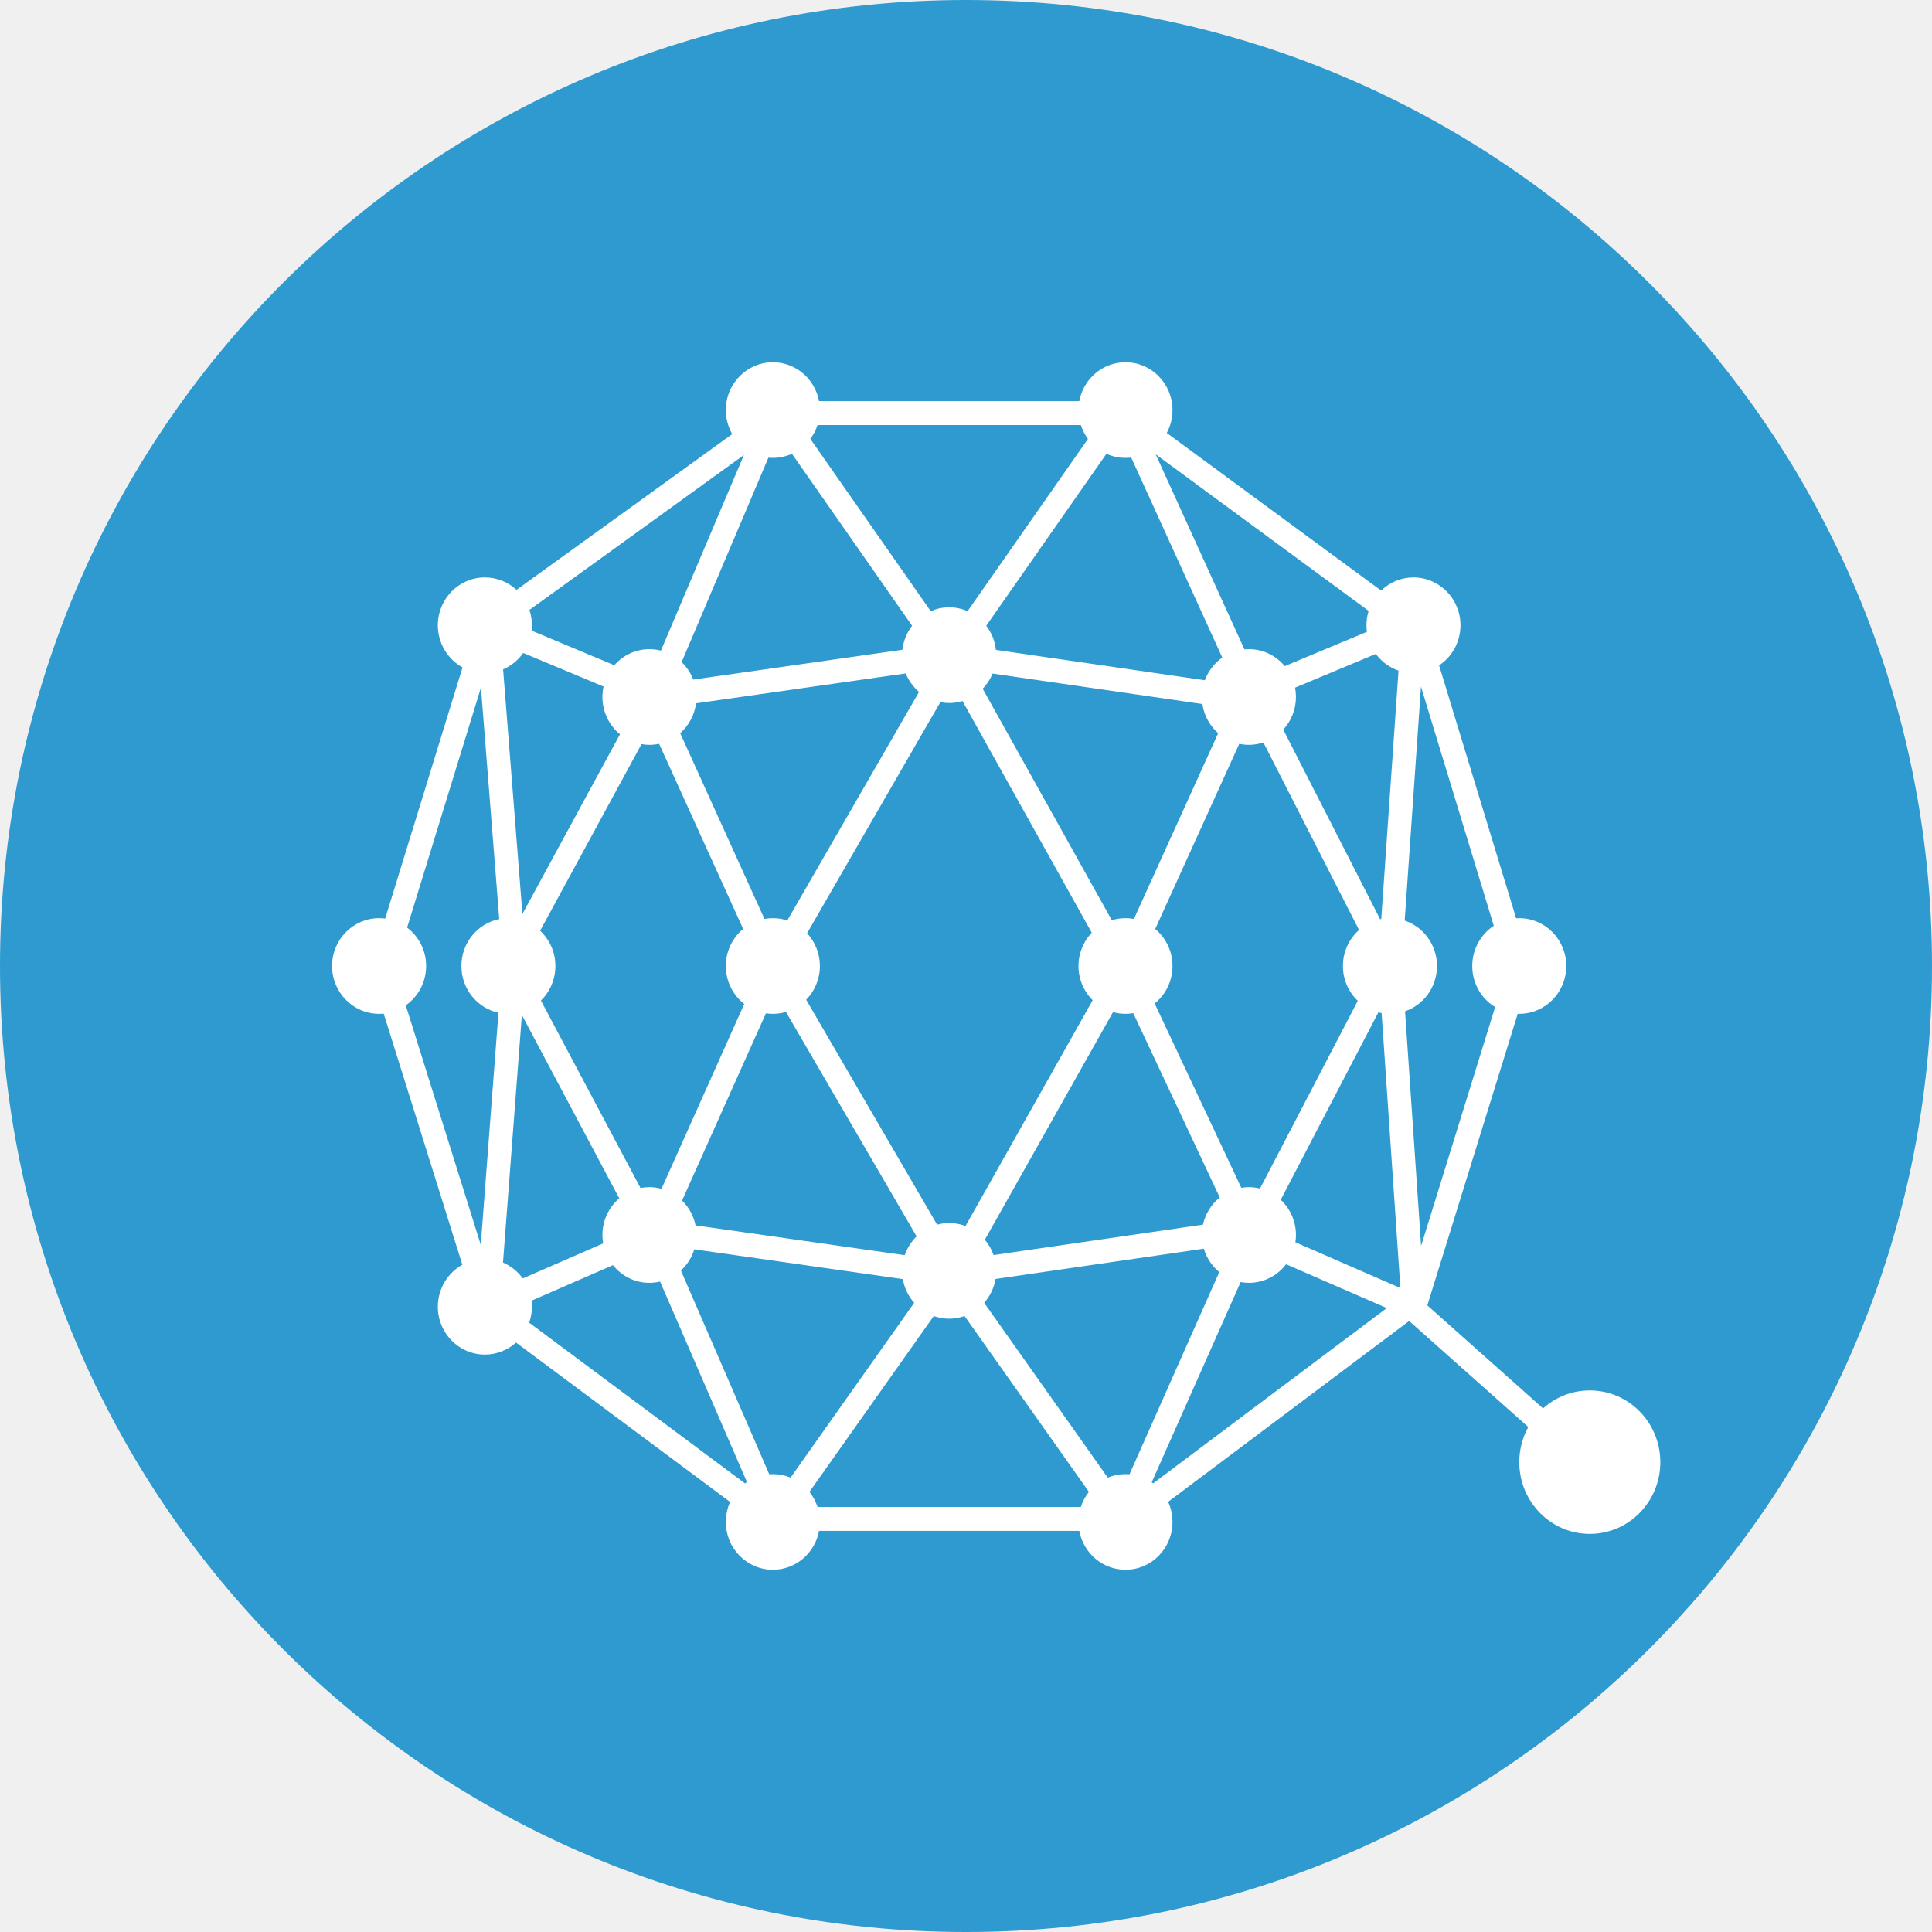
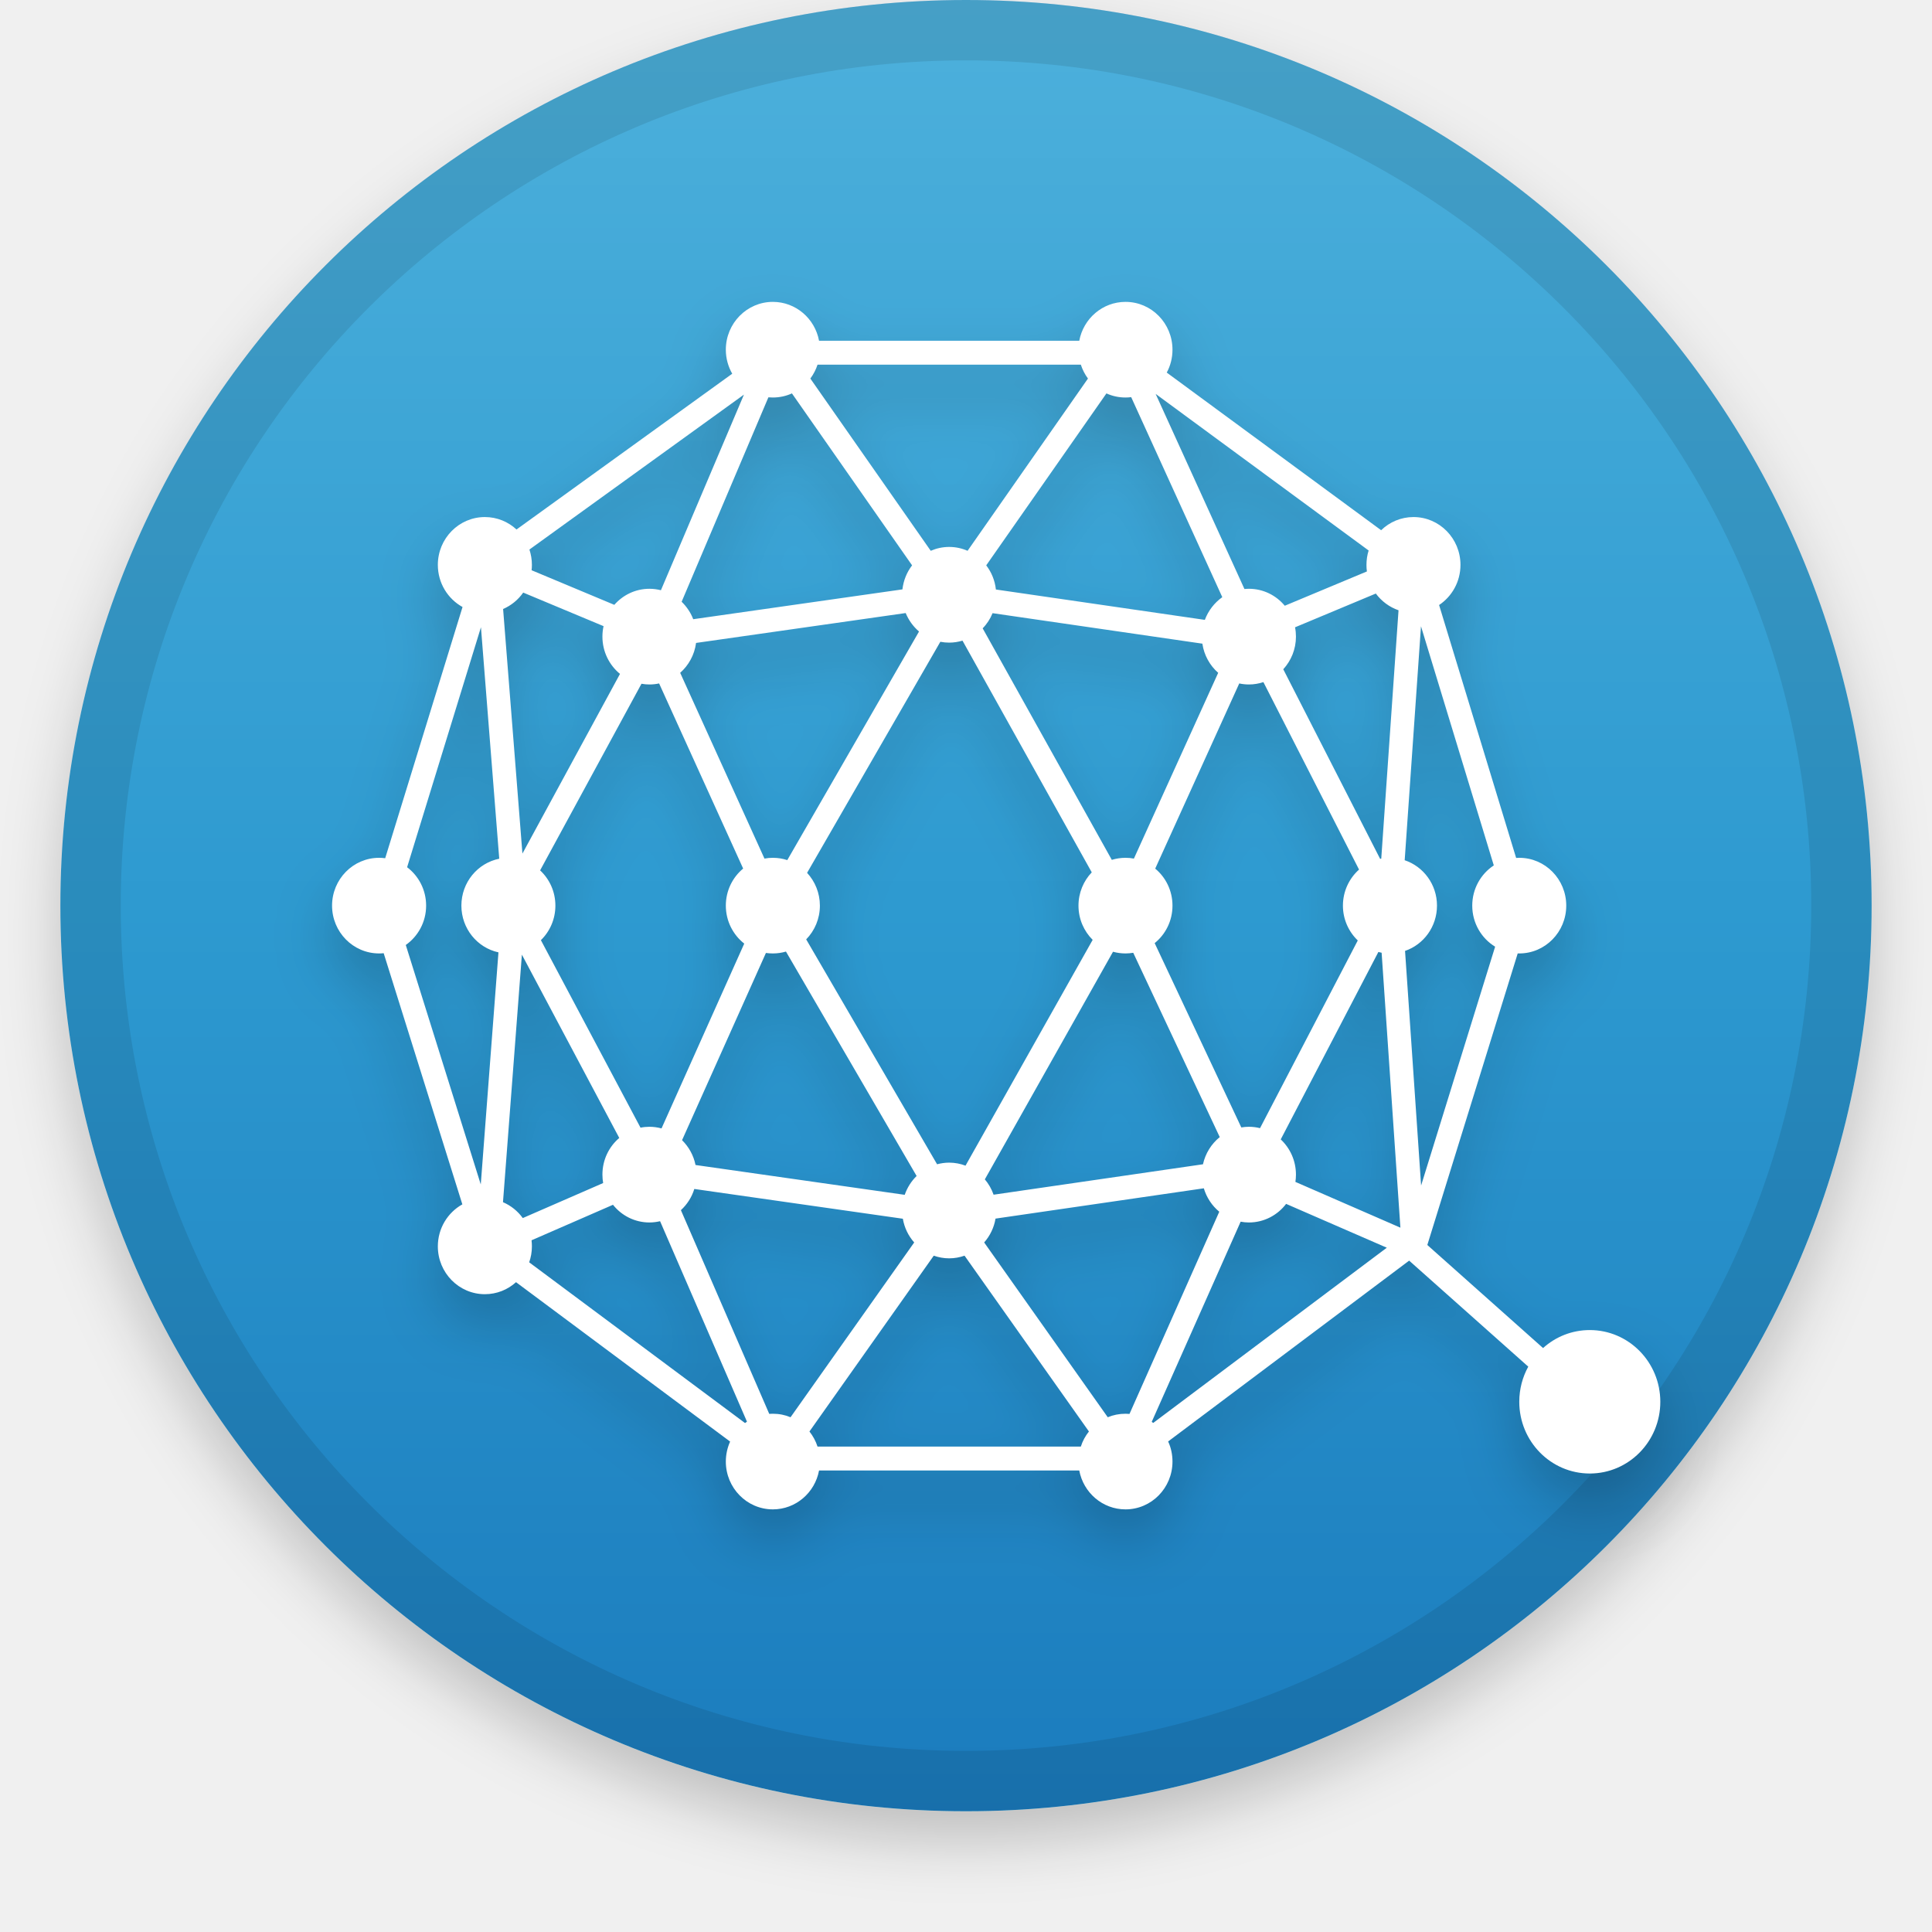
- <svg xmlns="http://www.w3.org/2000/svg" width="32" height="32" viewBox="0 0 32 32">
+ <svg xmlns="http://www.w3.org/2000/svg" xmlns:xlink="http://www.w3.org/1999/xlink" width="32" height="32" viewBox="0 0 32 32">
+   <defs>
+     <linearGradient id="qtum-c" x1="50%" x2="50%" y1="0%" y2="100%">
+       <stop offset="0%" stop-color="#FFF" stop-opacity=".5" />
+       <stop offset="100%" stop-opacity=".5" />
+     </linearGradient>
+     <circle id="qtum-b" cx="16" cy="15" r="15" />
+     <filter id="qtum-a" width="111.7%" height="111.7%" x="-5.8%" y="-4.2%" filterUnits="objectBoundingBox">
+       <feOffset dy=".5" in="SourceAlpha" result="shadowOffsetOuter1" />
+       <feGaussianBlur in="shadowOffsetOuter1" result="shadowBlurOuter1" stdDeviation=".5" />
+       <feComposite in="shadowBlurOuter1" in2="SourceAlpha" operator="out" result="shadowBlurOuter1" />
+       <feColorMatrix in="shadowBlurOuter1" values="0 0 0 0 0   0 0 0 0 0   0 0 0 0 0  0 0 0 0.199 0" />
+     </filter>
+     <path id="qtum-e" d="M25.313,22.636 L23.34,20.88 L19.348,23.875 C19.395,23.976 19.42,24.089 19.42,24.208 C19.42,24.645 19.072,25 18.642,25 C18.261,25 17.945,24.723 17.876,24.356 L13.566,24.356 C13.498,24.723 13.181,25 12.801,25 C12.371,25 12.022,24.645 12.022,24.208 C12.022,24.09 12.048,23.978 12.093,23.877 L8.547,21.237 C8.41,21.361 8.229,21.436 8.031,21.436 C7.601,21.436 7.252,21.081 7.252,20.644 C7.252,20.344 7.416,20.083 7.658,19.948 L6.355,15.788 C6.33,15.791 6.304,15.792 6.279,15.792 C5.849,15.792 5.5,15.437 5.5,15 C5.5,14.563 5.849,14.208 6.279,14.208 C6.313,14.208 6.347,14.21 6.38,14.215 L7.661,10.054 C7.418,9.92 7.252,9.658 7.252,9.356 C7.252,8.919 7.601,8.564 8.031,8.564 C8.233,8.564 8.417,8.642 8.555,8.77 L12.128,6.19 C12.061,6.073 12.022,5.937 12.022,5.792 C12.022,5.355 12.371,5 12.801,5 C13.181,5 13.498,5.277 13.566,5.644 L17.876,5.644 C17.945,5.277 18.261,5 18.642,5 C19.072,5 19.42,5.355 19.42,5.792 C19.42,5.929 19.386,6.059 19.325,6.171 L22.876,8.782 C23.015,8.647 23.204,8.564 23.412,8.564 C23.842,8.564 24.19,8.919 24.19,9.356 C24.19,9.635 24.049,9.879 23.836,10.021 L25.112,14.21 C25.129,14.209 25.146,14.208 25.164,14.208 C25.594,14.208 25.942,14.563 25.942,15 C25.942,15.437 25.594,15.792 25.164,15.792 C25.155,15.792 25.146,15.792 25.138,15.792 L23.641,20.621 L25.558,22.328 C25.764,22.142 26.035,22.03 26.332,22.03 C26.977,22.03 27.5,22.562 27.5,23.218 C27.5,23.874 26.977,24.406 26.332,24.406 C25.687,24.406 25.164,23.874 25.164,23.218 C25.164,23.006 25.218,22.808 25.313,22.636 Z M18.708,23.419 L20.195,20.07 C20.075,19.971 19.985,19.836 19.939,19.682 L16.489,20.184 C16.464,20.334 16.397,20.47 16.301,20.579 L18.348,23.474 C18.439,23.436 18.538,23.416 18.642,23.416 C18.664,23.416 18.686,23.417 18.708,23.419 Z M19.101,23.568 L22.97,20.666 L21.302,19.94 C21.16,20.127 20.937,20.248 20.686,20.248 C20.639,20.248 20.593,20.243 20.549,20.235 L19.076,23.551 C19.085,23.556 19.093,23.562 19.101,23.568 Z M18.036,23.71 L15.976,20.798 C15.896,20.826 15.81,20.842 15.721,20.842 C15.632,20.842 15.546,20.826 15.466,20.798 L13.407,23.71 C13.465,23.784 13.511,23.868 13.541,23.96 L17.902,23.96 C17.931,23.868 17.977,23.784 18.036,23.71 Z M24.764,15.68 C24.537,15.542 24.385,15.289 24.385,15 C24.385,14.721 24.527,14.475 24.742,14.334 L23.536,10.373 L23.266,14.248 C23.577,14.352 23.801,14.649 23.801,15 C23.801,15.349 23.58,15.645 23.272,15.75 L23.538,19.636 L24.764,15.68 Z M22.51,14.403 L20.926,11.298 C20.85,11.323 20.769,11.337 20.686,11.337 C20.631,11.337 20.578,11.331 20.526,11.32 L19.134,14.387 C19.309,14.532 19.42,14.753 19.42,15 C19.42,15.252 19.305,15.476 19.125,15.621 L20.56,18.674 C20.601,18.667 20.643,18.663 20.686,18.663 C20.749,18.663 20.811,18.671 20.87,18.686 L22.489,15.577 C22.338,15.432 22.243,15.227 22.243,15 C22.243,14.762 22.347,14.548 22.51,14.403 Z M22.884,15.78 C22.865,15.776 22.847,15.772 22.83,15.768 L21.213,18.872 C21.368,19.017 21.465,19.225 21.465,19.455 C21.465,19.496 21.462,19.536 21.456,19.576 L23.195,20.334 L22.884,15.78 Z M22.878,14.222 L23.164,10.108 C23.013,10.056 22.882,9.958 22.788,9.831 L21.45,10.39 C21.46,10.44 21.465,10.492 21.465,10.545 C21.465,10.753 21.385,10.943 21.255,11.085 L22.859,14.225 C22.865,14.224 22.871,14.223 22.878,14.222 Z M18.77,15.781 C18.728,15.788 18.685,15.792 18.642,15.792 C18.57,15.792 18.501,15.782 18.435,15.764 L16.312,19.534 C16.375,19.608 16.424,19.694 16.457,19.788 L19.925,19.284 C19.965,19.103 20.065,18.945 20.203,18.834 L18.77,15.781 Z M18.781,14.221 L20.177,11.144 C20.039,11.023 19.943,10.853 19.915,10.661 L16.44,10.156 C16.402,10.25 16.346,10.336 16.276,10.407 L18.415,14.242 C18.487,14.22 18.563,14.208 18.642,14.208 C18.689,14.208 18.736,14.212 18.781,14.221 Z M18.098,15.567 C17.953,15.423 17.863,15.222 17.863,15 C17.863,14.786 17.947,14.591 18.083,14.449 L15.942,10.611 C15.872,10.632 15.798,10.644 15.721,10.644 C15.671,10.644 15.623,10.639 15.575,10.63 L13.368,14.457 C13.499,14.599 13.58,14.79 13.58,15 C13.58,15.218 13.493,15.416 13.353,15.559 L15.521,19.284 C15.585,19.267 15.652,19.257 15.721,19.257 C15.816,19.257 15.908,19.275 15.992,19.307 L18.098,15.567 Z M6.721,15.652 L7.963,19.618 L8.256,15.774 C7.905,15.698 7.642,15.38 7.642,15 C7.642,14.615 7.911,14.295 8.269,14.223 L7.966,10.389 L6.743,14.364 C6.934,14.508 7.058,14.739 7.058,15 C7.058,15.271 6.924,15.509 6.721,15.652 Z M10.609,18.678 C10.657,18.668 10.706,18.663 10.757,18.663 C10.826,18.663 10.893,18.673 10.957,18.69 L12.327,15.629 C12.142,15.484 12.022,15.256 12.022,15 C12.022,14.752 12.134,14.531 12.309,14.386 L10.917,11.32 C10.865,11.331 10.811,11.337 10.757,11.337 C10.712,11.337 10.667,11.333 10.625,11.325 L8.946,14.416 C9.102,14.561 9.199,14.769 9.199,15 C9.199,15.225 9.107,15.428 8.959,15.572 L10.609,18.678 Z M10.933,20.227 C10.876,20.24 10.817,20.248 10.757,20.248 C10.513,20.248 10.295,20.134 10.153,19.955 L8.804,20.543 C8.808,20.576 8.81,20.61 8.81,20.644 C8.81,20.736 8.794,20.826 8.765,20.908 L12.34,23.57 C12.35,23.562 12.361,23.554 12.372,23.547 L10.933,20.227 Z M9.99,19.595 C9.982,19.55 9.978,19.503 9.978,19.455 C9.978,19.211 10.086,18.993 10.257,18.848 L8.644,15.812 L8.331,19.912 C8.462,19.968 8.576,20.06 8.659,20.175 L9.99,19.595 Z M11.52,19.296 L14.985,19.79 C15.026,19.671 15.094,19.564 15.182,19.478 L13.018,15.761 C12.949,15.781 12.876,15.792 12.801,15.792 C12.762,15.792 12.724,15.789 12.686,15.784 L11.297,18.885 C11.408,18.994 11.488,19.136 11.52,19.296 Z M11.5,19.693 C11.458,19.83 11.38,19.95 11.278,20.044 L12.741,23.418 C12.761,23.417 12.781,23.416 12.801,23.416 C12.905,23.416 13.004,23.436 13.094,23.474 L15.142,20.579 C15.046,20.471 14.979,20.335 14.954,20.186 L11.5,19.693 Z M9.997,10.371 L8.666,9.815 C8.582,9.935 8.467,10.029 8.333,10.087 L8.653,14.138 L10.269,11.162 C10.092,11.017 9.978,10.794 9.978,10.545 C9.978,10.485 9.984,10.427 9.997,10.371 Z M10.947,9.776 L12.322,6.536 L8.769,9.102 C8.795,9.182 8.81,9.267 8.81,9.356 C8.81,9.386 8.808,9.416 8.805,9.445 L10.175,10.018 C10.318,9.855 10.525,9.752 10.757,9.752 C10.822,9.752 10.886,9.761 10.947,9.776 Z M11.529,10.649 C11.503,10.846 11.406,11.02 11.266,11.144 L12.662,14.221 C12.707,14.212 12.753,14.208 12.801,14.208 C12.884,14.208 12.964,14.221 13.04,14.246 L15.222,10.46 C15.126,10.378 15.05,10.273 15.001,10.154 L11.529,10.649 Z M11.29,9.967 C11.373,10.047 11.44,10.146 11.482,10.256 L14.947,9.762 C14.964,9.613 15.021,9.476 15.107,9.364 L13.117,6.516 C13.02,6.56 12.913,6.584 12.801,6.584 C12.776,6.584 12.751,6.583 12.727,6.581 L11.29,9.967 Z M20.612,9.756 C20.637,9.754 20.661,9.752 20.686,9.752 C20.924,9.752 21.137,9.861 21.28,10.033 L22.64,9.465 C22.635,9.429 22.633,9.393 22.633,9.356 C22.633,9.273 22.645,9.193 22.669,9.118 L19.141,6.524 L20.612,9.756 Z M19.956,10.267 C20.013,10.114 20.115,9.983 20.245,9.891 L18.736,6.578 C18.705,6.582 18.674,6.584 18.642,6.584 C18.529,6.584 18.422,6.56 18.326,6.516 L16.335,9.364 C16.422,9.477 16.479,9.614 16.495,9.764 L19.956,10.267 Z M18.02,6.27 C17.969,6.201 17.929,6.123 17.902,6.04 L13.541,6.04 C13.514,6.123 13.473,6.201 13.422,6.27 L15.416,9.123 C15.51,9.082 15.613,9.059 15.721,9.059 C15.83,9.059 15.933,9.082 16.026,9.123 L18.02,6.27 Z" />
+     <filter id="qtum-d" width="115.9%" height="117.5%" x="-8%" y="-6.2%" filterUnits="objectBoundingBox">
+       <feOffset dy=".5" in="SourceAlpha" result="shadowOffsetOuter1" />
+       <feGaussianBlur in="shadowOffsetOuter1" result="shadowBlurOuter1" stdDeviation=".5" />
+       <feColorMatrix in="shadowBlurOuter1" values="0 0 0 0 0   0 0 0 0 0   0 0 0 0 0  0 0 0 0.204 0" />
+     </filter>
+   </defs>
  <g fill="none" fill-rule="evenodd">
-     <circle cx="16" cy="16" r="16" fill="#2E9AD0" />
-     <path fill="#FFF" fill-rule="nonzero" d="M25.313,23.636 L23.34,21.88 L19.348,24.875 C19.395,24.976 19.42,25.089 19.42,25.208 C19.42,25.645 19.072,26 18.642,26 C18.261,26 17.945,25.723 17.876,25.356 L13.566,25.356 C13.498,25.723 13.181,26 12.801,26 C12.371,26 12.022,25.645 12.022,25.208 C12.022,25.09 12.048,24.978 12.093,24.877 L8.547,22.237 C8.41,22.361 8.229,22.436 8.031,22.436 C7.601,22.436 7.252,22.081 7.252,21.644 C7.252,21.344 7.416,21.083 7.658,20.948 L6.355,16.788 C6.33,16.791 6.304,16.792 6.279,16.792 C5.849,16.792 5.5,16.437 5.5,16 C5.5,15.563 5.849,15.208 6.279,15.208 C6.313,15.208 6.347,15.21 6.38,15.215 L7.661,11.054 C7.418,10.92 7.252,10.658 7.252,10.356 C7.252,9.919 7.601,9.564 8.031,9.564 C8.233,9.564 8.417,9.642 8.555,9.77 L12.128,7.19 C12.061,7.073 12.022,6.937 12.022,6.792 C12.022,6.355 12.371,6 12.801,6 C13.181,6 13.498,6.277 13.566,6.644 L17.876,6.644 C17.945,6.277 18.261,6 18.642,6 C19.072,6 19.42,6.355 19.42,6.792 C19.42,6.929 19.386,7.059 19.325,7.171 L22.876,9.782 C23.015,9.647 23.204,9.564 23.412,9.564 C23.842,9.564 24.19,9.919 24.19,10.356 C24.19,10.635 24.049,10.879 23.836,11.021 L25.112,15.21 C25.129,15.209 25.146,15.208 25.164,15.208 C25.594,15.208 25.942,15.563 25.942,16 C25.942,16.437 25.594,16.792 25.164,16.792 C25.155,16.792 25.146,16.792 25.138,16.792 L23.641,21.621 L25.558,23.328 C25.764,23.142 26.035,23.03 26.332,23.03 C26.977,23.03 27.5,23.562 27.5,24.218 C27.5,24.874 26.977,25.406 26.332,25.406 C25.687,25.406 25.164,24.874 25.164,24.218 C25.164,24.006 25.218,23.808 25.313,23.636 Z M18.708,24.419 L20.195,21.07 C20.075,20.971 19.985,20.836 19.939,20.682 L16.489,21.184 C16.464,21.334 16.397,21.47 16.301,21.579 L18.348,24.474 C18.439,24.436 18.538,24.416 18.642,24.416 C18.664,24.416 18.686,24.417 18.708,24.419 Z M19.101,24.568 L22.97,21.666 L21.302,20.94 C21.16,21.127 20.937,21.248 20.686,21.248 C20.639,21.248 20.593,21.243 20.549,21.235 L19.076,24.551 C19.085,24.556 19.093,24.562 19.101,24.568 Z M18.036,24.71 L15.976,21.798 C15.896,21.826 15.81,21.842 15.721,21.842 C15.632,21.842 15.546,21.826 15.466,21.798 L13.407,24.71 C13.465,24.784 13.511,24.868 13.541,24.96 L17.902,24.96 C17.931,24.868 17.977,24.784 18.036,24.71 Z M24.764,16.68 C24.537,16.542 24.385,16.289 24.385,16 C24.385,15.721 24.527,15.475 24.742,15.334 L23.536,11.373 L23.266,15.248 C23.577,15.352 23.801,15.649 23.801,16 C23.801,16.349 23.58,16.645 23.272,16.75 L23.538,20.636 L24.764,16.68 Z M22.51,15.403 L20.926,12.298 C20.85,12.323 20.769,12.337 20.686,12.337 C20.631,12.337 20.578,12.331 20.526,12.32 L19.134,15.387 C19.309,15.532 19.42,15.753 19.42,16 C19.42,16.252 19.305,16.476 19.125,16.621 L20.56,19.674 C20.601,19.667 20.643,19.663 20.686,19.663 C20.749,19.663 20.811,19.671 20.87,19.686 L22.489,16.577 C22.338,16.432 22.243,16.227 22.243,16 C22.243,15.762 22.347,15.548 22.51,15.403 Z M22.884,16.78 C22.865,16.776 22.847,16.772 22.83,16.768 L21.213,19.872 C21.368,20.017 21.465,20.225 21.465,20.455 C21.465,20.496 21.462,20.536 21.456,20.576 L23.195,21.334 L22.884,16.78 Z M22.878,15.222 L23.164,11.108 C23.013,11.056 22.882,10.958 22.788,10.831 L21.45,11.39 C21.46,11.44 21.465,11.492 21.465,11.545 C21.465,11.753 21.385,11.943 21.255,12.085 L22.859,15.225 C22.865,15.224 22.871,15.223 22.878,15.222 Z M18.77,16.781 C18.728,16.788 18.685,16.792 18.642,16.792 C18.57,16.792 18.501,16.782 18.435,16.764 L16.312,20.534 C16.375,20.608 16.424,20.694 16.457,20.788 L19.925,20.284 C19.965,20.103 20.065,19.945 20.203,19.834 L18.77,16.781 Z M18.781,15.221 L20.177,12.144 C20.039,12.023 19.943,11.853 19.915,11.661 L16.44,11.156 C16.402,11.25 16.346,11.336 16.276,11.407 L18.415,15.242 C18.487,15.22 18.563,15.208 18.642,15.208 C18.689,15.208 18.736,15.212 18.781,15.221 Z M18.098,16.567 C17.953,16.423 17.863,16.222 17.863,16 C17.863,15.786 17.947,15.591 18.083,15.449 L15.942,11.611 C15.872,11.632 15.798,11.644 15.721,11.644 C15.671,11.644 15.623,11.639 15.575,11.63 L13.368,15.457 C13.499,15.599 13.58,15.79 13.58,16 C13.58,16.218 13.493,16.416 13.353,16.559 L15.521,20.284 C15.585,20.267 15.652,20.257 15.721,20.257 C15.816,20.257 15.908,20.275 15.992,20.307 L18.098,16.567 Z M6.721,16.652 L7.963,20.618 L8.256,16.774 C7.905,16.698 7.642,16.38 7.642,16 C7.642,15.615 7.911,15.295 8.269,15.223 L7.966,11.389 L6.743,15.364 C6.934,15.508 7.058,15.739 7.058,16 C7.058,16.271 6.924,16.509 6.721,16.652 Z M10.609,19.678 C10.657,19.668 10.706,19.663 10.757,19.663 C10.826,19.663 10.893,19.673 10.957,19.69 L12.327,16.629 C12.142,16.484 12.022,16.256 12.022,16 C12.022,15.752 12.134,15.531 12.309,15.386 L10.917,12.32 C10.865,12.331 10.811,12.337 10.757,12.337 C10.712,12.337 10.667,12.333 10.625,12.325 L8.946,15.416 C9.102,15.561 9.199,15.769 9.199,16 C9.199,16.225 9.107,16.428 8.959,16.572 L10.609,19.678 Z M10.933,21.227 C10.876,21.24 10.817,21.248 10.757,21.248 C10.513,21.248 10.295,21.134 10.153,20.955 L8.804,21.543 C8.808,21.576 8.81,21.61 8.81,21.644 C8.81,21.736 8.794,21.826 8.765,21.908 L12.34,24.57 C12.35,24.562 12.361,24.554 12.372,24.547 L10.933,21.227 Z M9.99,20.595 C9.982,20.55 9.978,20.503 9.978,20.455 C9.978,20.211 10.086,19.993 10.257,19.848 L8.644,16.812 L8.331,20.912 C8.462,20.968 8.576,21.06 8.659,21.175 L9.99,20.595 Z M11.52,20.296 L14.985,20.79 C15.026,20.671 15.094,20.564 15.182,20.478 L13.018,16.761 C12.949,16.781 12.876,16.792 12.801,16.792 C12.762,16.792 12.724,16.789 12.686,16.784 L11.297,19.885 C11.408,19.994 11.488,20.136 11.52,20.296 Z M11.5,20.693 C11.458,20.83 11.38,20.95 11.278,21.044 L12.741,24.418 C12.761,24.417 12.781,24.416 12.801,24.416 C12.905,24.416 13.004,24.436 13.094,24.474 L15.142,21.579 C15.046,21.471 14.979,21.335 14.954,21.186 L11.5,20.693 Z M9.997,11.371 L8.666,10.815 C8.582,10.935 8.467,11.029 8.333,11.087 L8.653,15.138 L10.269,12.162 C10.092,12.017 9.978,11.794 9.978,11.545 C9.978,11.485 9.984,11.427 9.997,11.371 Z M10.947,10.776 L12.322,7.536 L8.769,10.102 C8.795,10.182 8.81,10.267 8.81,10.356 C8.81,10.386 8.808,10.416 8.805,10.445 L10.175,11.018 C10.318,10.855 10.525,10.752 10.757,10.752 C10.822,10.752 10.886,10.761 10.947,10.776 Z M11.529,11.649 C11.503,11.846 11.406,12.02 11.266,12.144 L12.662,15.221 C12.707,15.212 12.753,15.208 12.801,15.208 C12.884,15.208 12.964,15.221 13.04,15.246 L15.222,11.46 C15.126,11.378 15.05,11.273 15.001,11.154 L11.529,11.649 Z M11.29,10.967 C11.373,11.047 11.44,11.146 11.482,11.256 L14.947,10.762 C14.964,10.613 15.021,10.476 15.107,10.364 L13.117,7.516 C13.02,7.56 12.913,7.584 12.801,7.584 C12.776,7.584 12.751,7.583 12.727,7.581 L11.29,10.967 Z M20.612,10.756 C20.637,10.754 20.661,10.752 20.686,10.752 C20.924,10.752 21.137,10.861 21.28,11.033 L22.64,10.465 C22.635,10.429 22.633,10.393 22.633,10.356 C22.633,10.273 22.645,10.193 22.669,10.118 L19.141,7.524 L20.612,10.756 Z M19.956,11.267 C20.013,11.114 20.115,10.983 20.245,10.891 L18.736,7.578 C18.705,7.582 18.674,7.584 18.642,7.584 C18.529,7.584 18.422,7.56 18.326,7.516 L16.335,10.364 C16.422,10.477 16.479,10.614 16.495,10.764 L19.956,11.267 Z M18.02,7.27 C17.969,7.201 17.929,7.123 17.902,7.04 L13.541,7.04 C13.514,7.123 13.473,7.201 13.422,7.27 L15.416,10.123 C15.51,10.082 15.613,10.059 15.721,10.059 C15.83,10.059 15.933,10.082 16.026,10.123 L18.02,7.27 Z" />
+     <use fill="#000" filter="url(#qtum-a)" xlink:href="#qtum-b" />
+     <use fill="#2E9AD0" xlink:href="#qtum-b" />
+     <use fill="url(#qtum-c)" style="mix-blend-mode:soft-light" xlink:href="#qtum-b" />
+     <circle cx="16" cy="15" r="14.5" stroke="#000" stroke-opacity=".097" />
+     <g fill-rule="nonzero">
+       <use fill="#000" filter="url(#qtum-d)" xlink:href="#qtum-e" />
+       <use fill="#FFF" fill-rule="evenodd" xlink:href="#qtum-e" />
+     </g>
  </g>
</svg>
